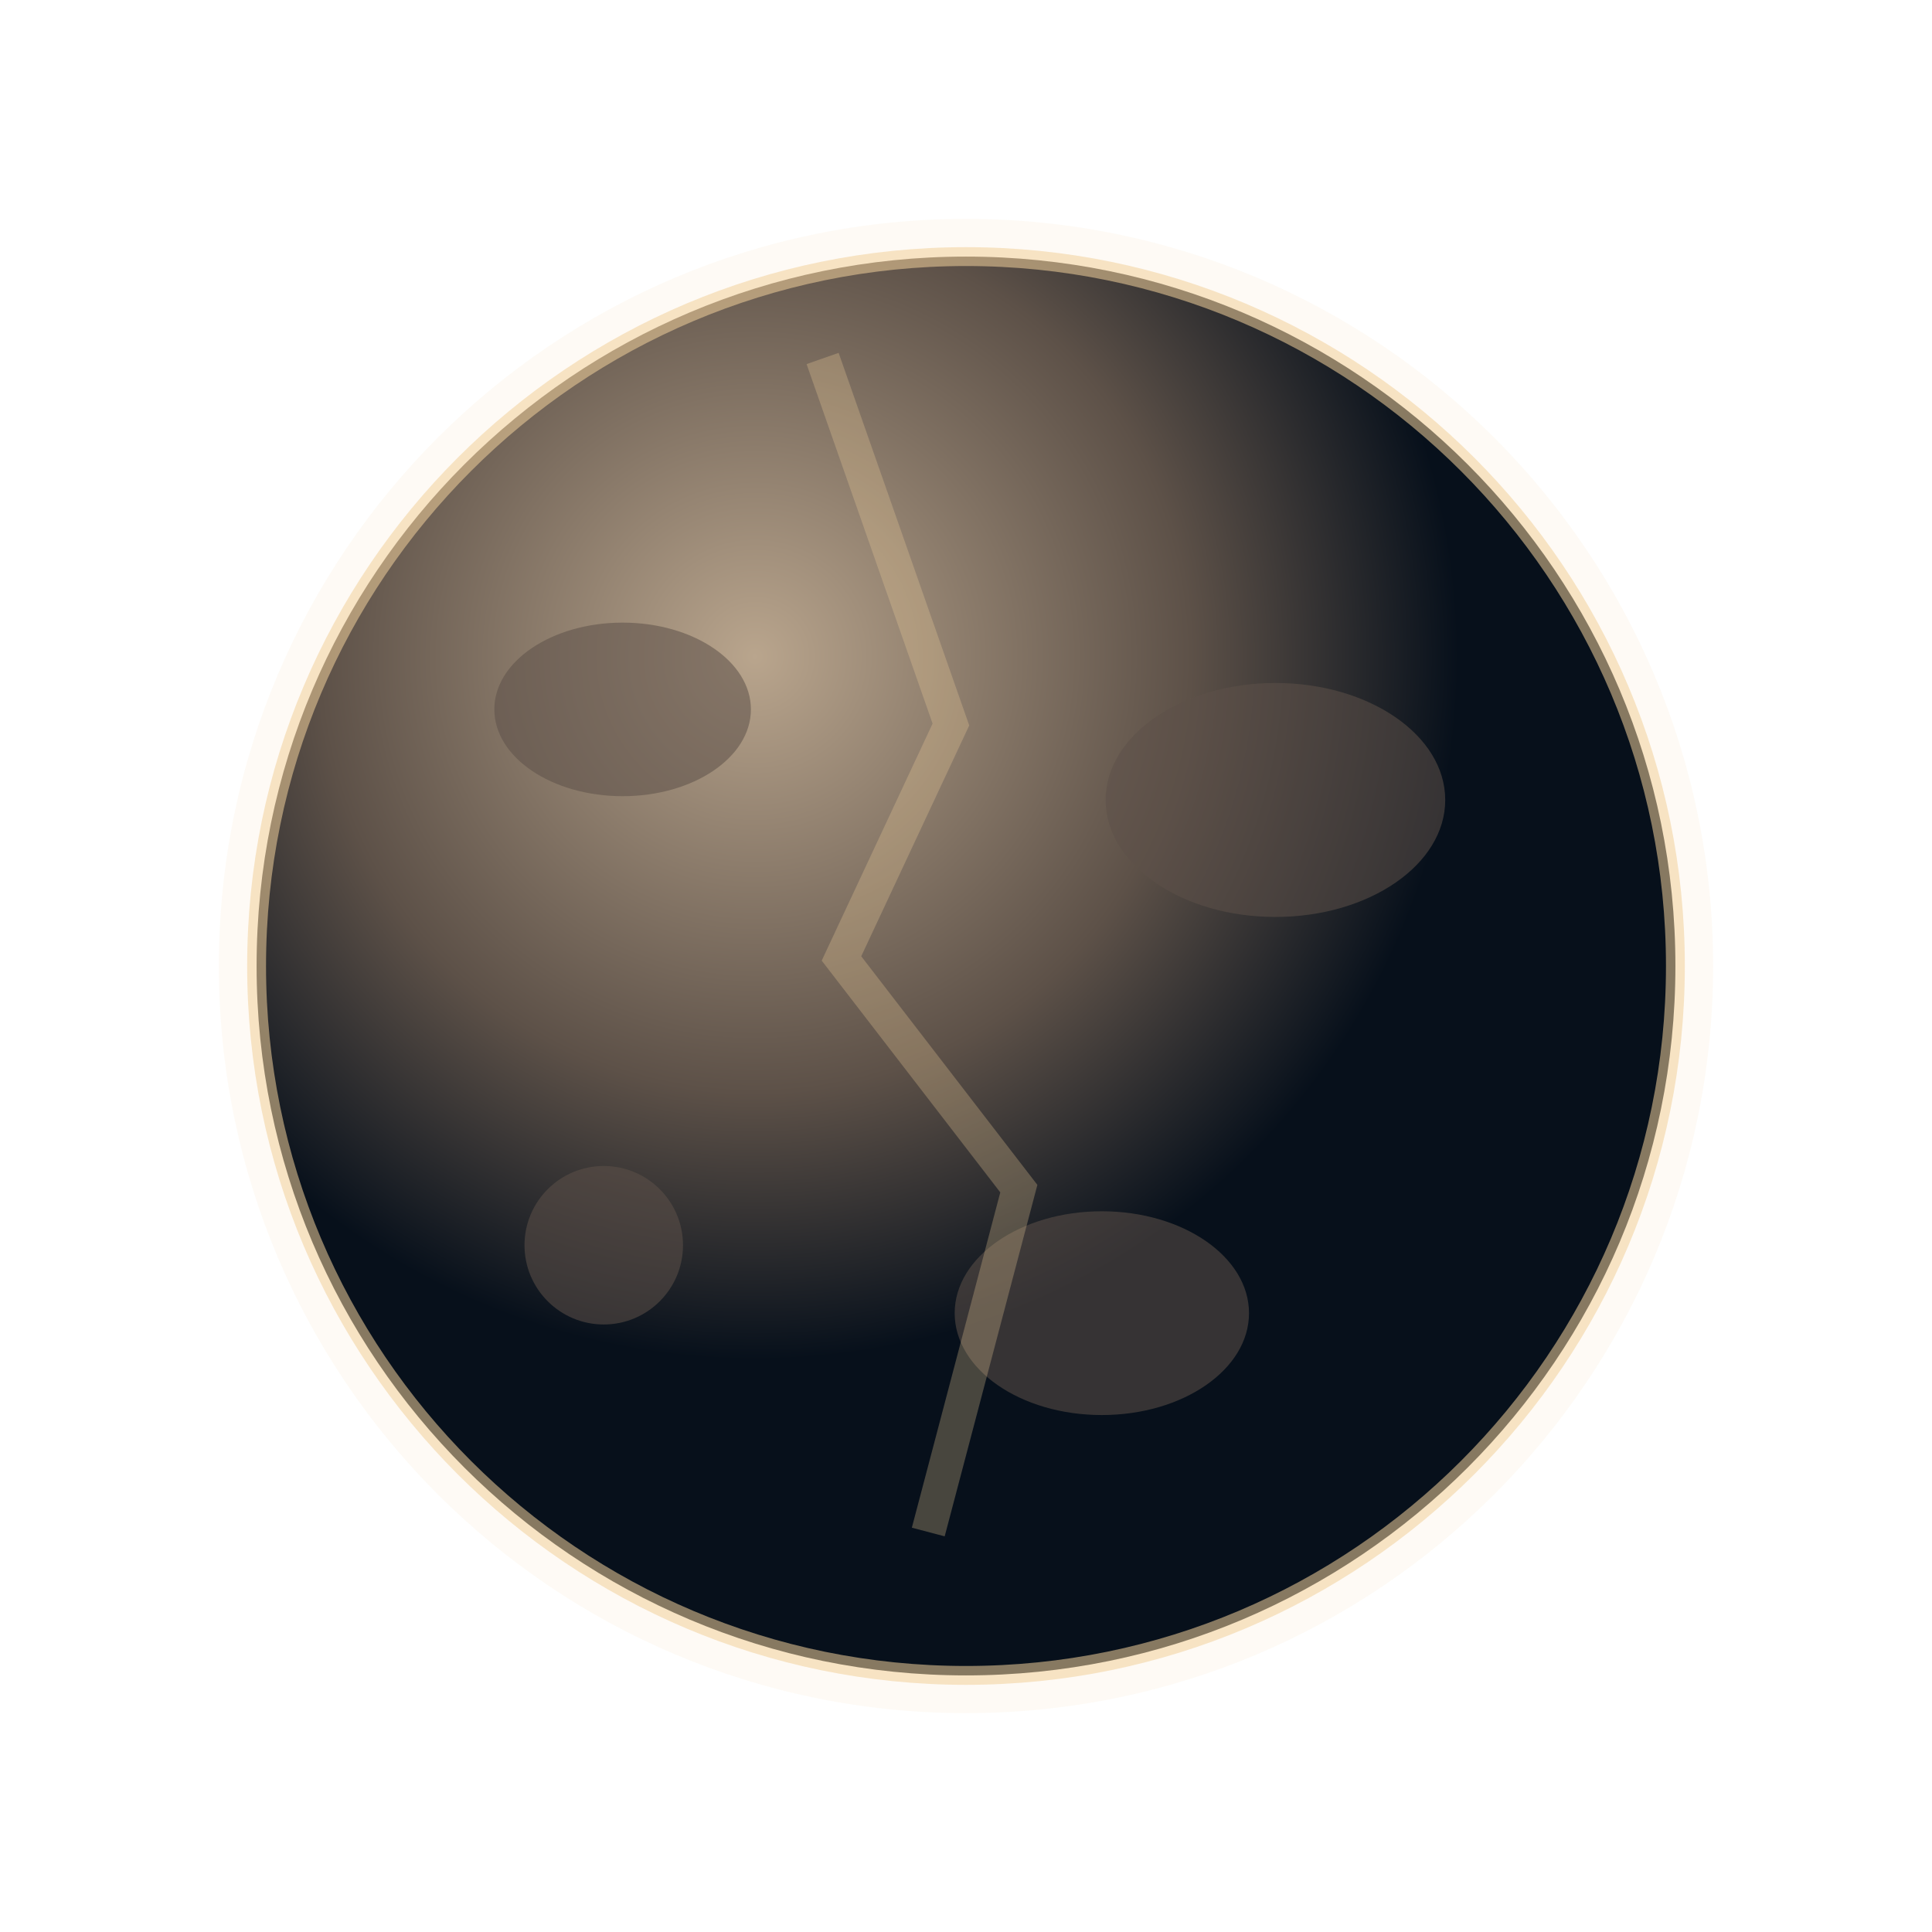
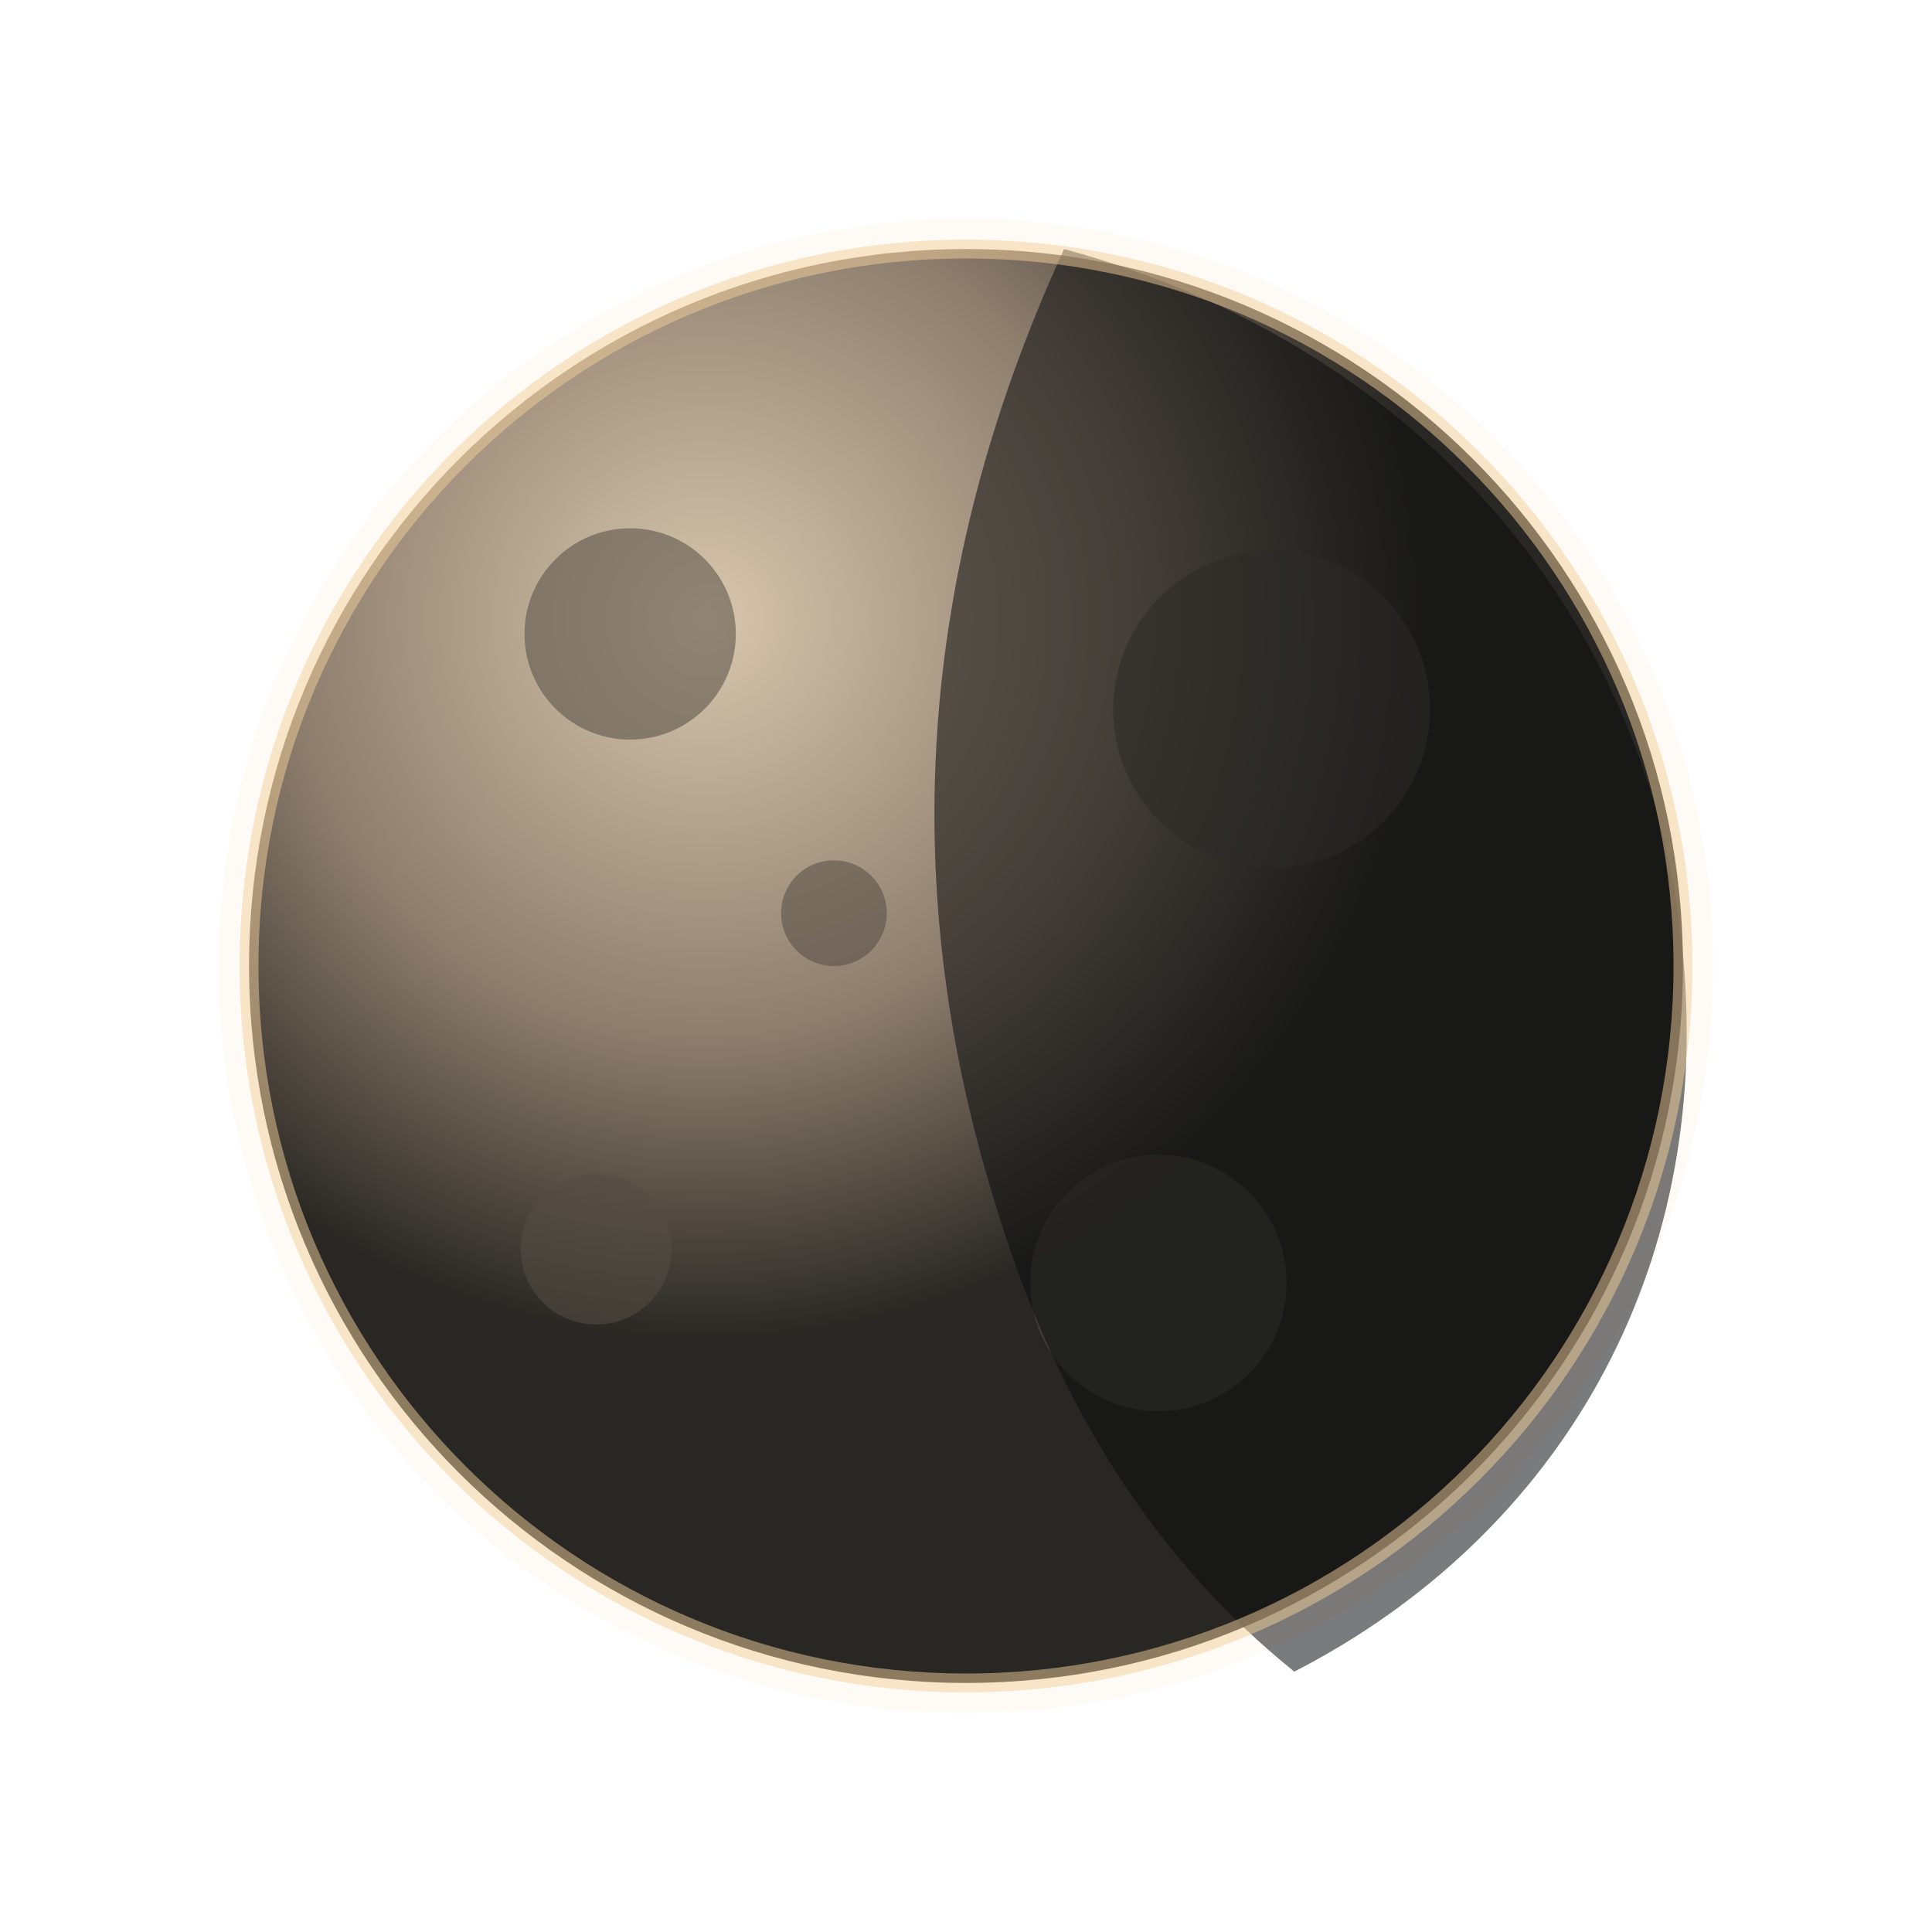
<svg xmlns="http://www.w3.org/2000/svg" width="512" height="512" viewBox="0 0 512 512">
  <defs>
-     <radialGradient id="g" cx="35%" cy="28%">
-       <stop offset="0" stop-color="#b9a58d" />
-       <stop offset=".62" stop-color="#5d5148" />
-       <stop offset="1" stop-color="#07101b" />
+     <radialGradient id="g" cx="32%" cy="26%">
+       <stop stop-color="#d8c7ad" />
+       <stop offset=".58" stop-color="#8d7d6d" />
+       <stop offset="1" stop-color="#292723" />
    </radialGradient>
-     <linearGradient id="l" x1="0" x2="1">
-       <stop stop-color="#b9a58d" />
-       <stop offset="1" stop-color="#5d5148" />
-     </linearGradient>
    <clipPath id="c">
-       <circle cx="256" cy="256" r="188" />
+       <circle cx="256" cy="256" r="190" />
    </clipPath>
  </defs>
-   <circle cx="256" cy="256" r="198" fill="#f1d09b" opacity=".10" />
-   <circle cx="256" cy="256" r="188" fill="url(#g)" />
-   <circle cx="256" cy="256" r="188" fill="none" stroke="#f1d09b" stroke-width="5" opacity=".55" />
-   <g clip-path="url(#c)" fill="#5d5148" opacity=".55">
-     <ellipse cx="165" cy="188" rx="34" ry="23" />
-     <ellipse cx="338" cy="212" rx="45" ry="31" />
-     <ellipse cx="292" cy="348" rx="39" ry="27" />
-     <circle cx="160" cy="330" r="21" />
+   <circle cx="256" cy="256" r="198" fill="#f1d09b" opacity=".1" />
+   <circle cx="256" cy="256" r="190" fill="url(#g)" />
+   <g clip-path="url(#c)" fill="#544c44" opacity=".55">
+     <circle cx="167" cy="168" r="28" />
+     <circle cx="337" cy="188" r="42" />
+     <circle cx="307" cy="340" r="34" />
+     <circle cx="158" cy="331" r="20" />
+     <circle cx="221" cy="242" r="14" />
  </g>
-   <path d="M218 95l34 97-29 62 47 61-24 91" fill="none" stroke="#f1d09b" stroke-width="9" opacity=".28" />
+   <path d="M282 66c-39 85-45 170-17 257 16 51 42 91 78 120 70-36 111-106 103-190-8-87-68-161-164-187z" fill="#090b0d" opacity=".54" />
+   <circle cx="256" cy="256" r="190" fill="none" stroke="#f1d09b" stroke-width="5" opacity=".5" />
</svg>
